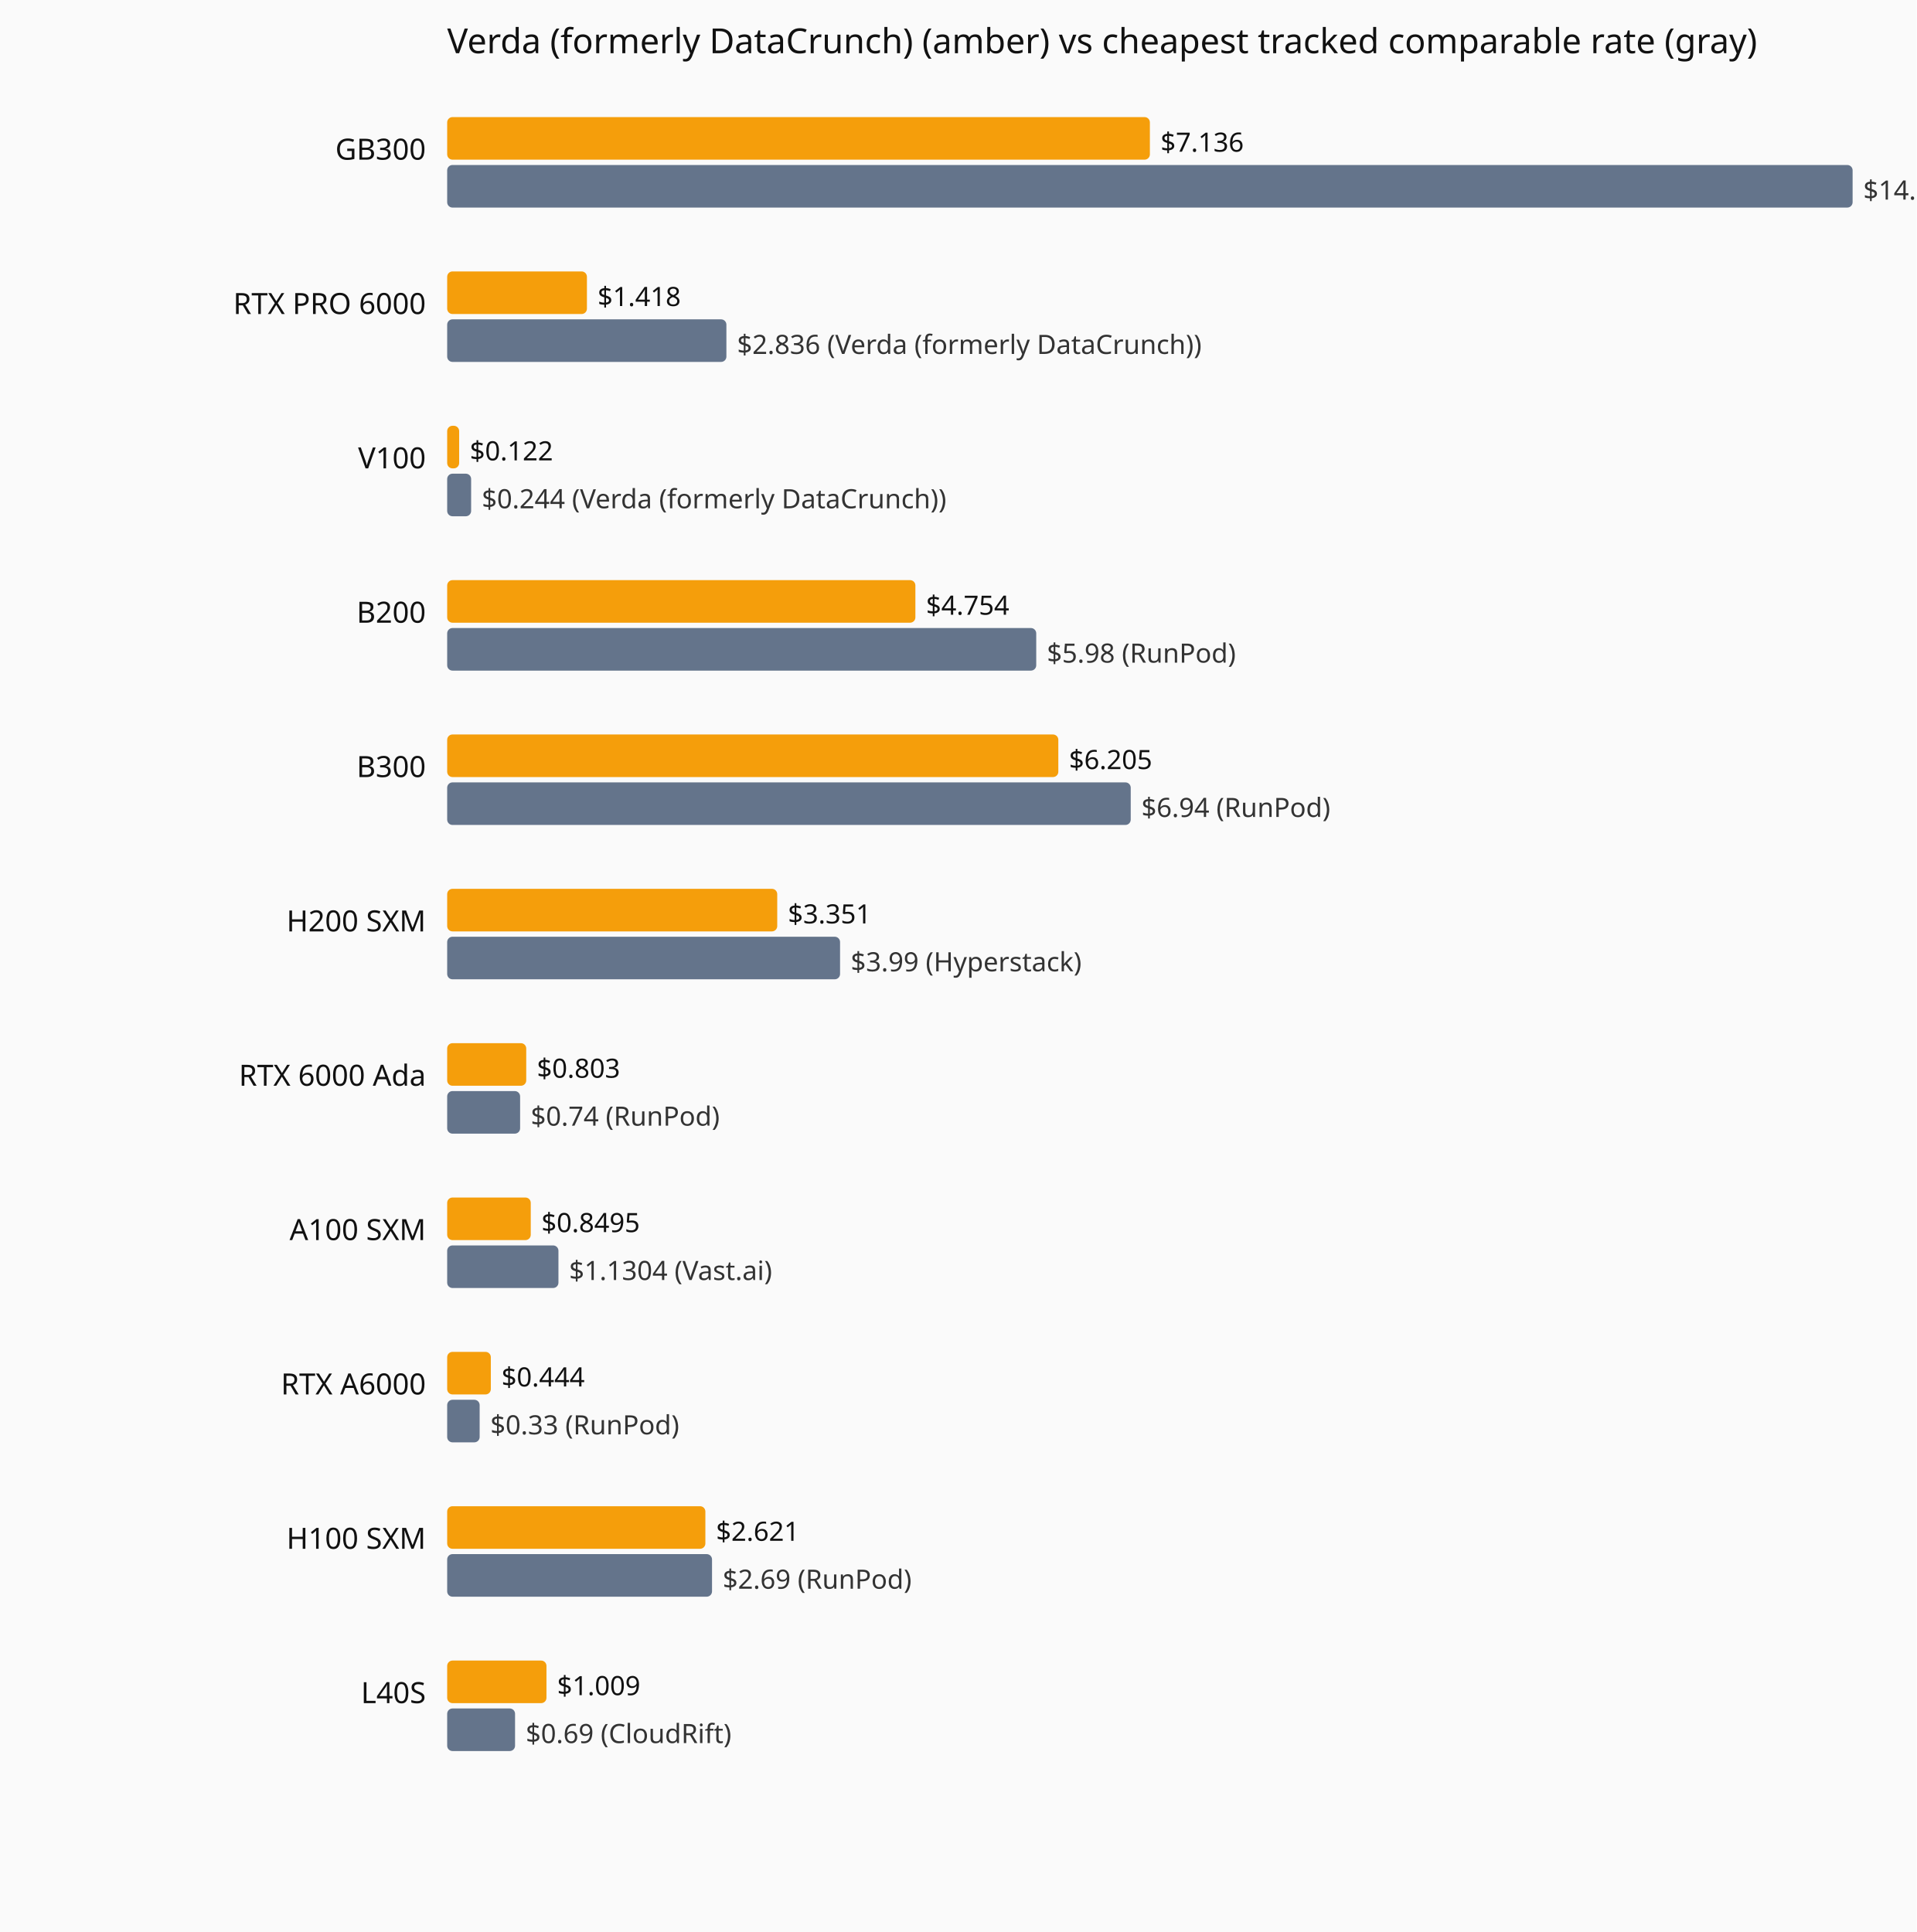
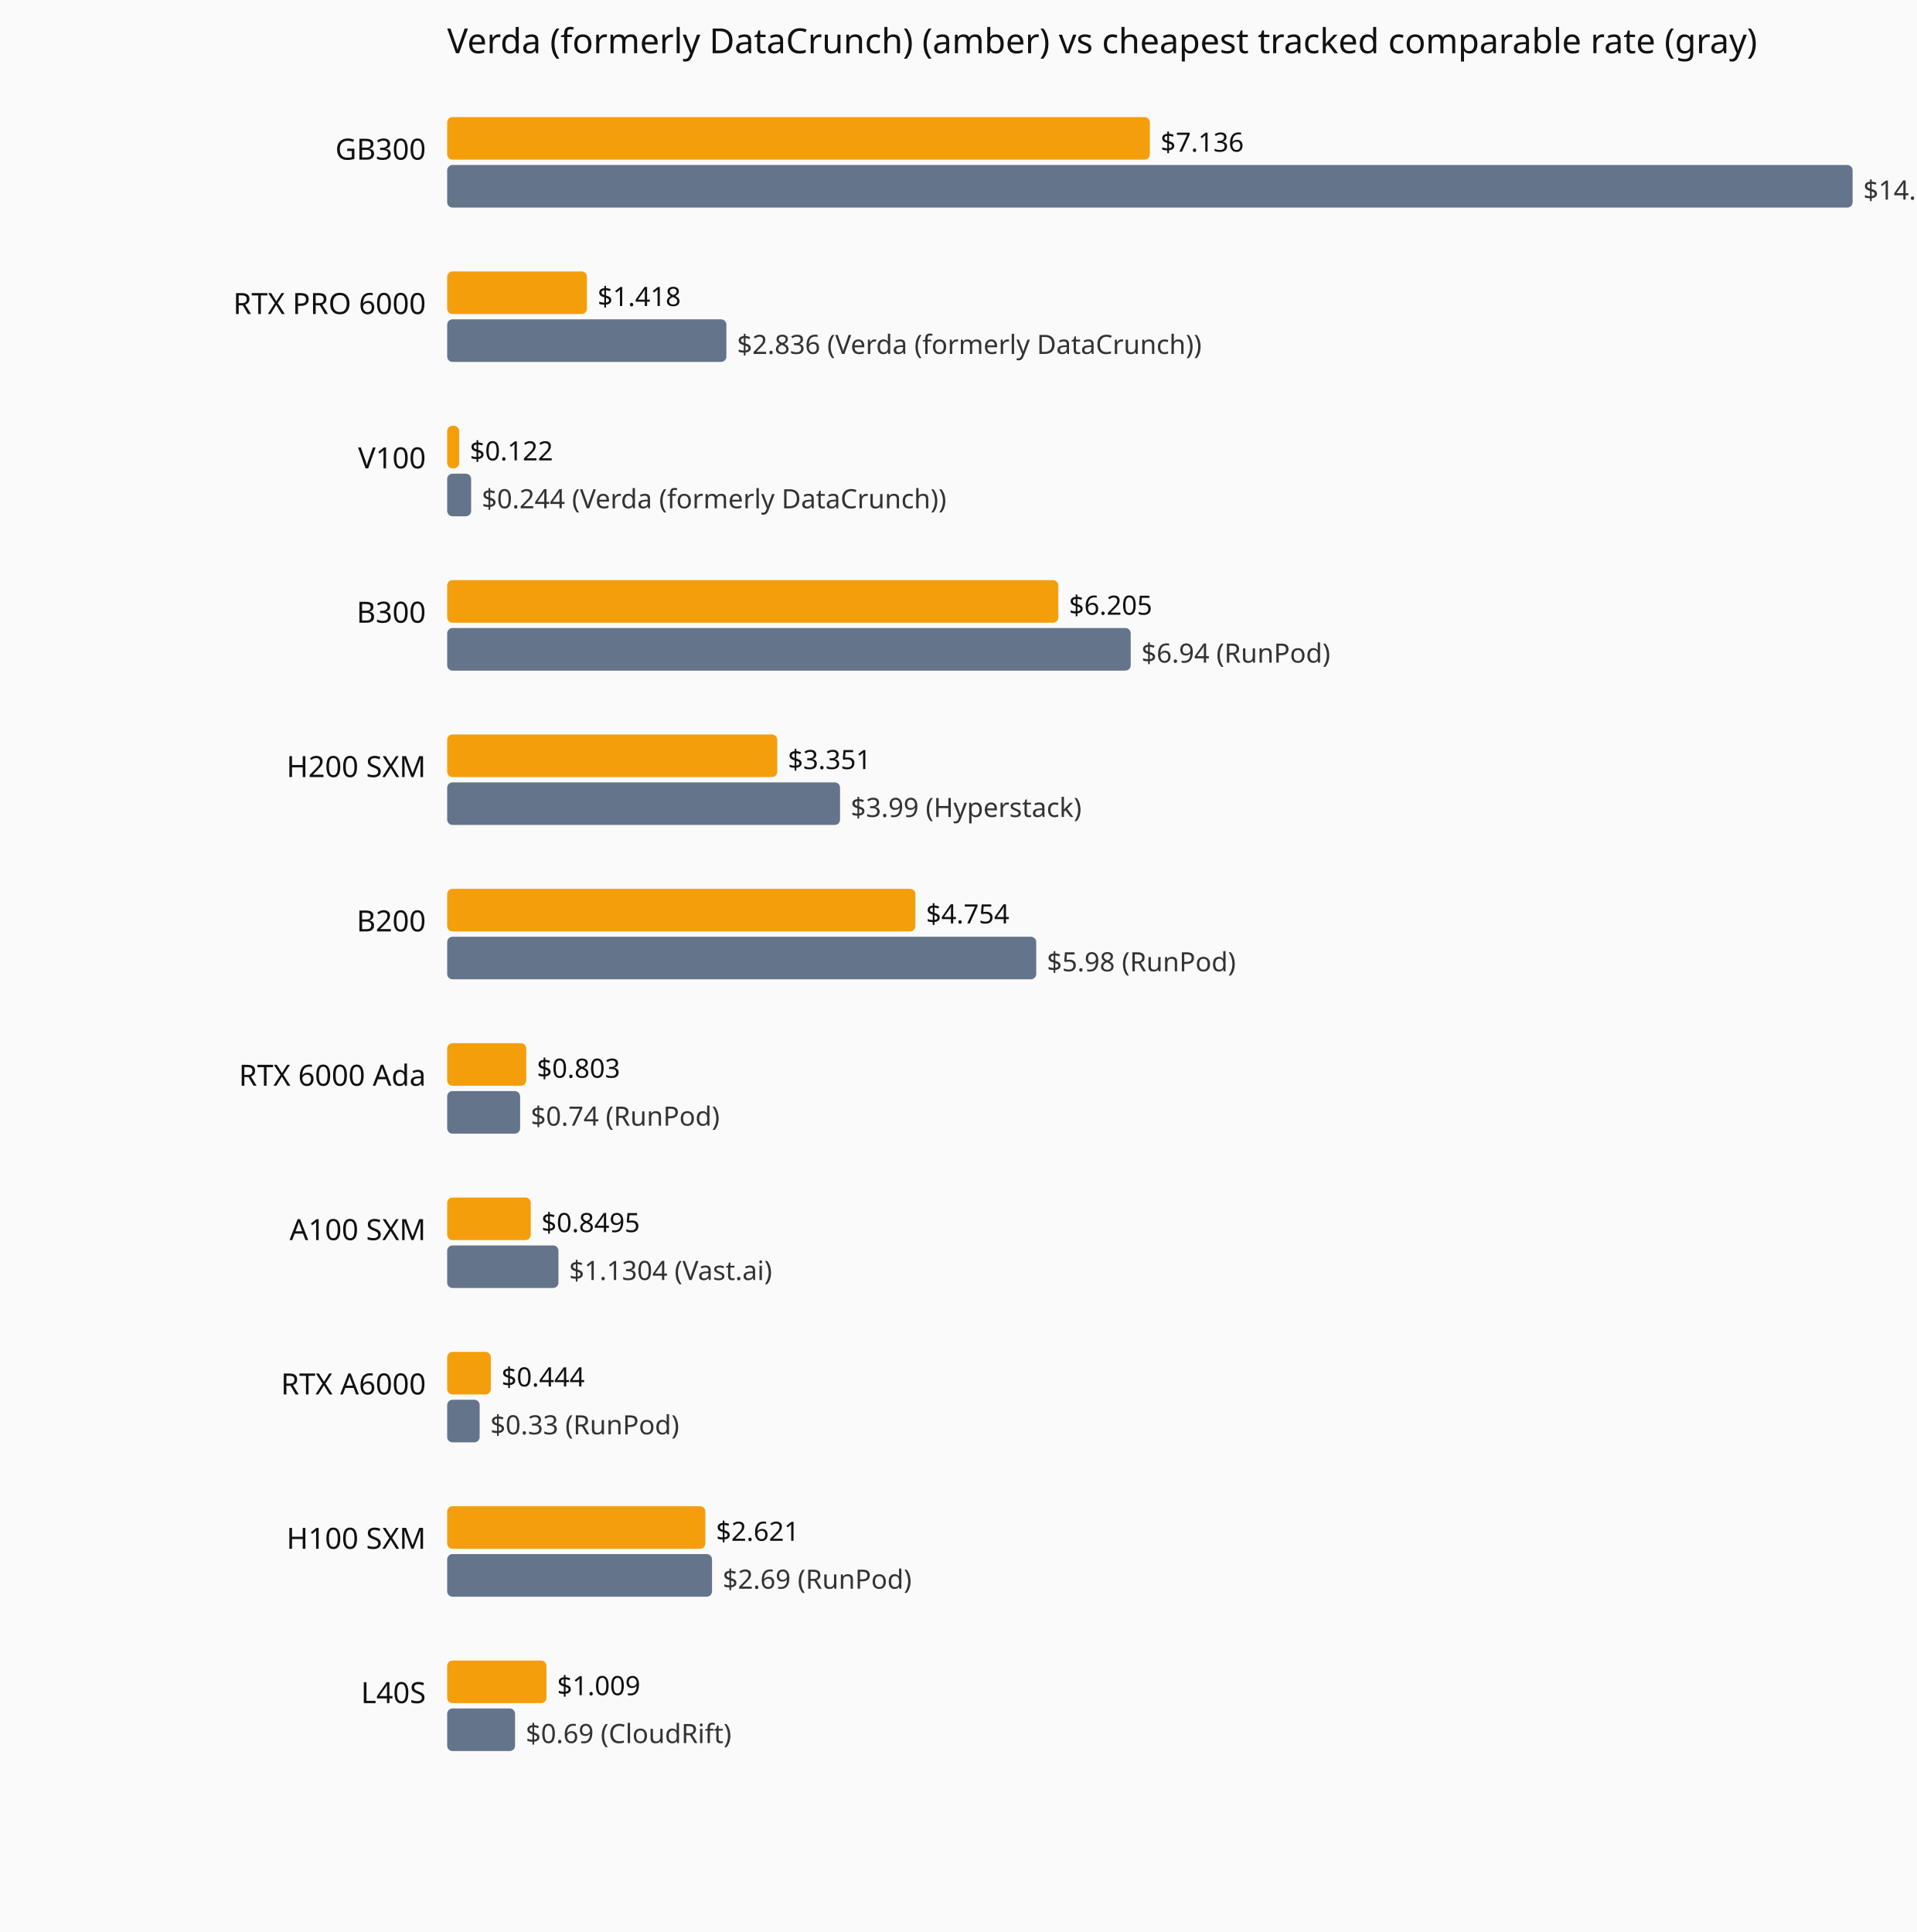
<svg xmlns="http://www.w3.org/2000/svg" viewBox="0 0 720 726" role="img" aria-label="Current hourly rate versus the cheapest tracked vendor, by GPU model.">
  <rect width="720" height="726" fill="#fafafa" />
  <text x="168" y="20" font-family="system-ui,sans-serif" font-size="13" fill="#111">Verda (formerly DataCrunch) (amber) vs cheapest tracked comparable rate (gray)</text>
  <text x="160" y="60" text-anchor="end" font-family="system-ui,sans-serif" font-size="11" fill="#111">GB300</text>
  <rect x="168" y="44" width="264.0" height="16" fill="#f59e0b" rx="2" />
  <text x="436.0" y="57" font-family="system-ui,sans-serif" font-size="10" fill="#111">$7.136</text>
  <rect x="168" y="62" width="528.0" height="16" fill="#64748b" rx="2" />
  <text x="700.0" y="75" font-family="system-ui,sans-serif" font-size="10" fill="#333">$14.27 (Verda (formerly DataCrunch))</text>
  <text x="160" y="118" text-anchor="end" font-family="system-ui,sans-serif" font-size="11" fill="#111">RTX PRO 6000</text>
  <rect x="168" y="102" width="52.5" height="16" fill="#f59e0b" rx="2" />
  <text x="224.5" y="115" font-family="system-ui,sans-serif" font-size="10" fill="#111">$1.418</text>
  <rect x="168" y="120" width="104.9" height="16" fill="#64748b" rx="2" />
  <text x="276.9" y="133" font-family="system-ui,sans-serif" font-size="10" fill="#333">$2.836 (Verda (formerly DataCrunch))</text>
  <text x="160" y="176" text-anchor="end" font-family="system-ui,sans-serif" font-size="11" fill="#111">V100</text>
  <rect x="168" y="160" width="4.5" height="16" fill="#f59e0b" rx="2" />
  <text x="176.5" y="173" font-family="system-ui,sans-serif" font-size="10" fill="#111">$0.122</text>
  <rect x="168" y="178" width="9.0" height="16" fill="#64748b" rx="2" />
  <text x="181.0" y="191" font-family="system-ui,sans-serif" font-size="10" fill="#333">$0.244 (Verda (formerly DataCrunch))</text>
-   <text x="160" y="234" text-anchor="end" font-family="system-ui,sans-serif" font-size="11" fill="#111">B200</text>
-   <rect x="168" y="218" width="175.9" height="16" fill="#f59e0b" rx="2" />
-   <text x="347.9" y="231" font-family="system-ui,sans-serif" font-size="10" fill="#111">$4.754</text>
-   <rect x="168" y="236" width="221.3" height="16" fill="#64748b" rx="2" />
-   <text x="393.3" y="249" font-family="system-ui,sans-serif" font-size="10" fill="#333">$5.98 (RunPod)</text>
-   <text x="160" y="292" text-anchor="end" font-family="system-ui,sans-serif" font-size="11" fill="#111">B300</text>
-   <rect x="168" y="276" width="229.6" height="16" fill="#f59e0b" rx="2" />
-   <text x="401.6" y="289" font-family="system-ui,sans-serif" font-size="10" fill="#111">$6.205</text>
-   <rect x="168" y="294" width="256.8" height="16" fill="#64748b" rx="2" />
-   <text x="428.8" y="307" font-family="system-ui,sans-serif" font-size="10" fill="#333">$6.94 (RunPod)</text>
-   <text x="160" y="350" text-anchor="end" font-family="system-ui,sans-serif" font-size="11" fill="#111">H200 SXM</text>
-   <rect x="168" y="334" width="124.0" height="16" fill="#f59e0b" rx="2" />
-   <text x="296.0" y="347" font-family="system-ui,sans-serif" font-size="10" fill="#111">$3.351</text>
-   <rect x="168" y="352" width="147.6" height="16" fill="#64748b" rx="2" />
-   <text x="319.6" y="365" font-family="system-ui,sans-serif" font-size="10" fill="#333">$3.99 (Hyperstack)</text>
+   <text x="160" y="234" text-anchor="end" font-family="system-ui,sans-serif" font-size="11" fill="#111">B300</text>
+   <rect x="168" y="218" width="229.6" height="16" fill="#f59e0b" rx="2" />
+   <text x="401.6" y="231" font-family="system-ui,sans-serif" font-size="10" fill="#111">$6.205</text>
+   <rect x="168" y="236" width="256.8" height="16" fill="#64748b" rx="2" />
+   <text x="428.8" y="249" font-family="system-ui,sans-serif" font-size="10" fill="#333">$6.94 (RunPod)</text>
+   <text x="160" y="292" text-anchor="end" font-family="system-ui,sans-serif" font-size="11" fill="#111">H200 SXM</text>
+   <rect x="168" y="276" width="124.0" height="16" fill="#f59e0b" rx="2" />
+   <text x="296.0" y="289" font-family="system-ui,sans-serif" font-size="10" fill="#111">$3.351</text>
+   <rect x="168" y="294" width="147.6" height="16" fill="#64748b" rx="2" />
+   <text x="319.6" y="307" font-family="system-ui,sans-serif" font-size="10" fill="#333">$3.99 (Hyperstack)</text>
+   <text x="160" y="350" text-anchor="end" font-family="system-ui,sans-serif" font-size="11" fill="#111">B200</text>
+   <rect x="168" y="334" width="175.9" height="16" fill="#f59e0b" rx="2" />
+   <text x="347.9" y="347" font-family="system-ui,sans-serif" font-size="10" fill="#111">$4.754</text>
+   <rect x="168" y="352" width="221.3" height="16" fill="#64748b" rx="2" />
+   <text x="393.3" y="365" font-family="system-ui,sans-serif" font-size="10" fill="#333">$5.98 (RunPod)</text>
  <text x="160" y="408" text-anchor="end" font-family="system-ui,sans-serif" font-size="11" fill="#111">RTX 6000 Ada</text>
  <rect x="168" y="392" width="29.7" height="16" fill="#f59e0b" rx="2" />
  <text x="201.7" y="405" font-family="system-ui,sans-serif" font-size="10" fill="#111">$0.803</text>
  <rect x="168" y="410" width="27.4" height="16" fill="#64748b" rx="2" />
  <text x="199.4" y="423" font-family="system-ui,sans-serif" font-size="10" fill="#333">$0.74 (RunPod)</text>
  <text x="160" y="466" text-anchor="end" font-family="system-ui,sans-serif" font-size="11" fill="#111">A100 SXM</text>
  <rect x="168" y="450" width="31.4" height="16" fill="#f59e0b" rx="2" />
  <text x="203.4" y="463" font-family="system-ui,sans-serif" font-size="10" fill="#111">$0.8495</text>
  <rect x="168" y="468" width="41.8" height="16" fill="#64748b" rx="2" />
  <text x="213.8" y="481" font-family="system-ui,sans-serif" font-size="10" fill="#333">$1.1304 (Vast.ai)</text>
  <text x="160" y="524" text-anchor="end" font-family="system-ui,sans-serif" font-size="11" fill="#111">RTX A6000</text>
  <rect x="168" y="508" width="16.4" height="16" fill="#f59e0b" rx="2" />
  <text x="188.4" y="521" font-family="system-ui,sans-serif" font-size="10" fill="#111">$0.444</text>
  <rect x="168" y="526" width="12.2" height="16" fill="#64748b" rx="2" />
  <text x="184.2" y="539" font-family="system-ui,sans-serif" font-size="10" fill="#333">$0.33 (RunPod)</text>
  <text x="160" y="582" text-anchor="end" font-family="system-ui,sans-serif" font-size="11" fill="#111">H100 SXM</text>
  <rect x="168" y="566" width="97.0" height="16" fill="#f59e0b" rx="2" />
  <text x="269.0" y="579" font-family="system-ui,sans-serif" font-size="10" fill="#111">$2.621</text>
  <rect x="168" y="584" width="99.5" height="16" fill="#64748b" rx="2" />
  <text x="271.5" y="597" font-family="system-ui,sans-serif" font-size="10" fill="#333">$2.69 (RunPod)</text>
  <text x="160" y="640" text-anchor="end" font-family="system-ui,sans-serif" font-size="11" fill="#111">L40S</text>
  <rect x="168" y="624" width="37.3" height="16" fill="#f59e0b" rx="2" />
  <text x="209.3" y="637" font-family="system-ui,sans-serif" font-size="10" fill="#111">$1.009</text>
  <rect x="168" y="642" width="25.5" height="16" fill="#64748b" rx="2" />
  <text x="197.5" y="655" font-family="system-ui,sans-serif" font-size="10" fill="#333">$0.69 (CloudRift)</text>
</svg>
